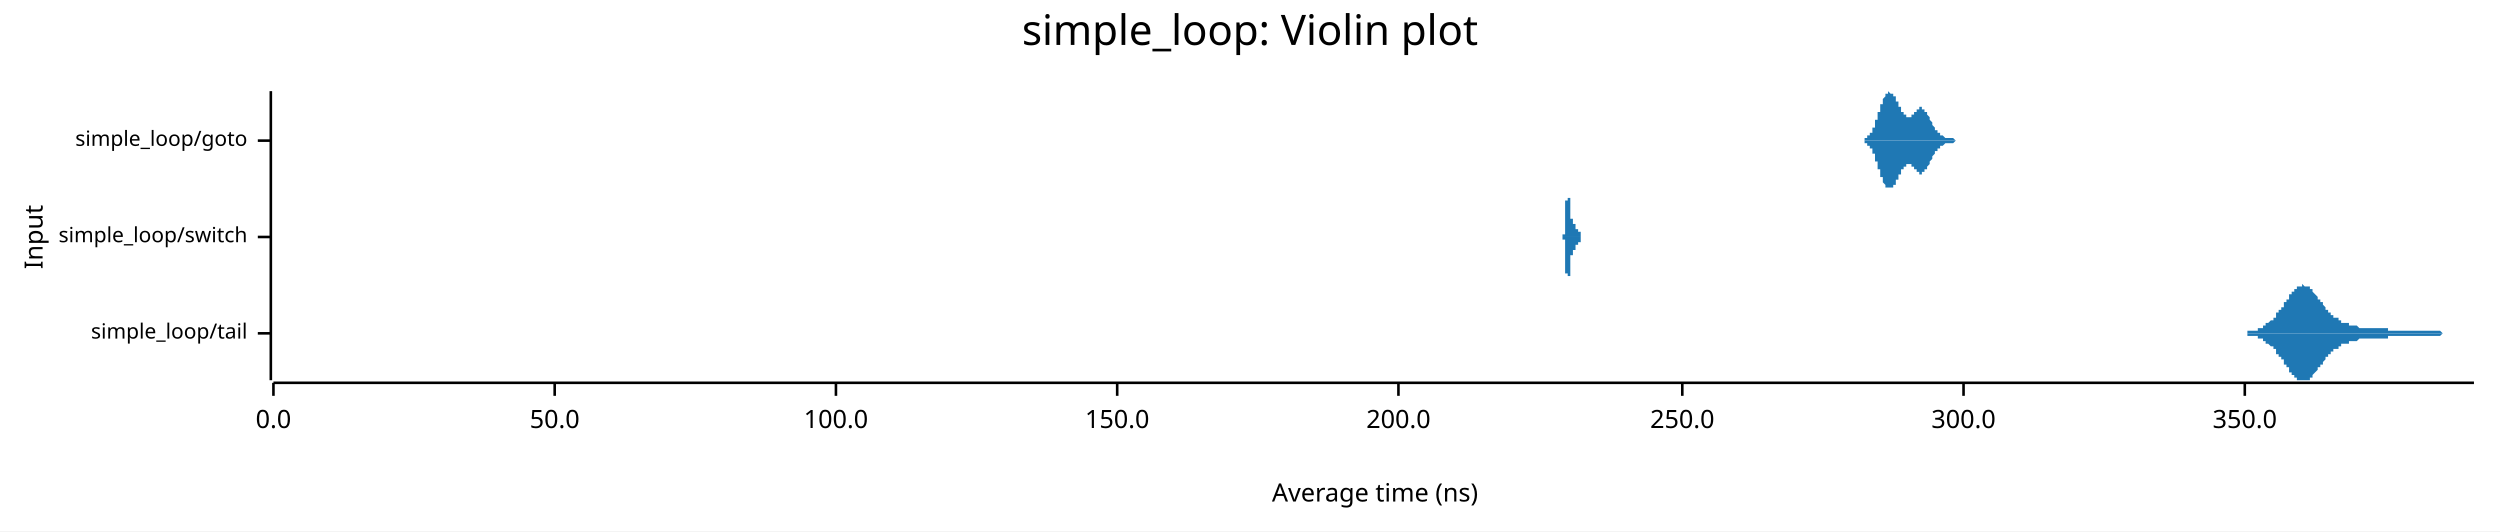
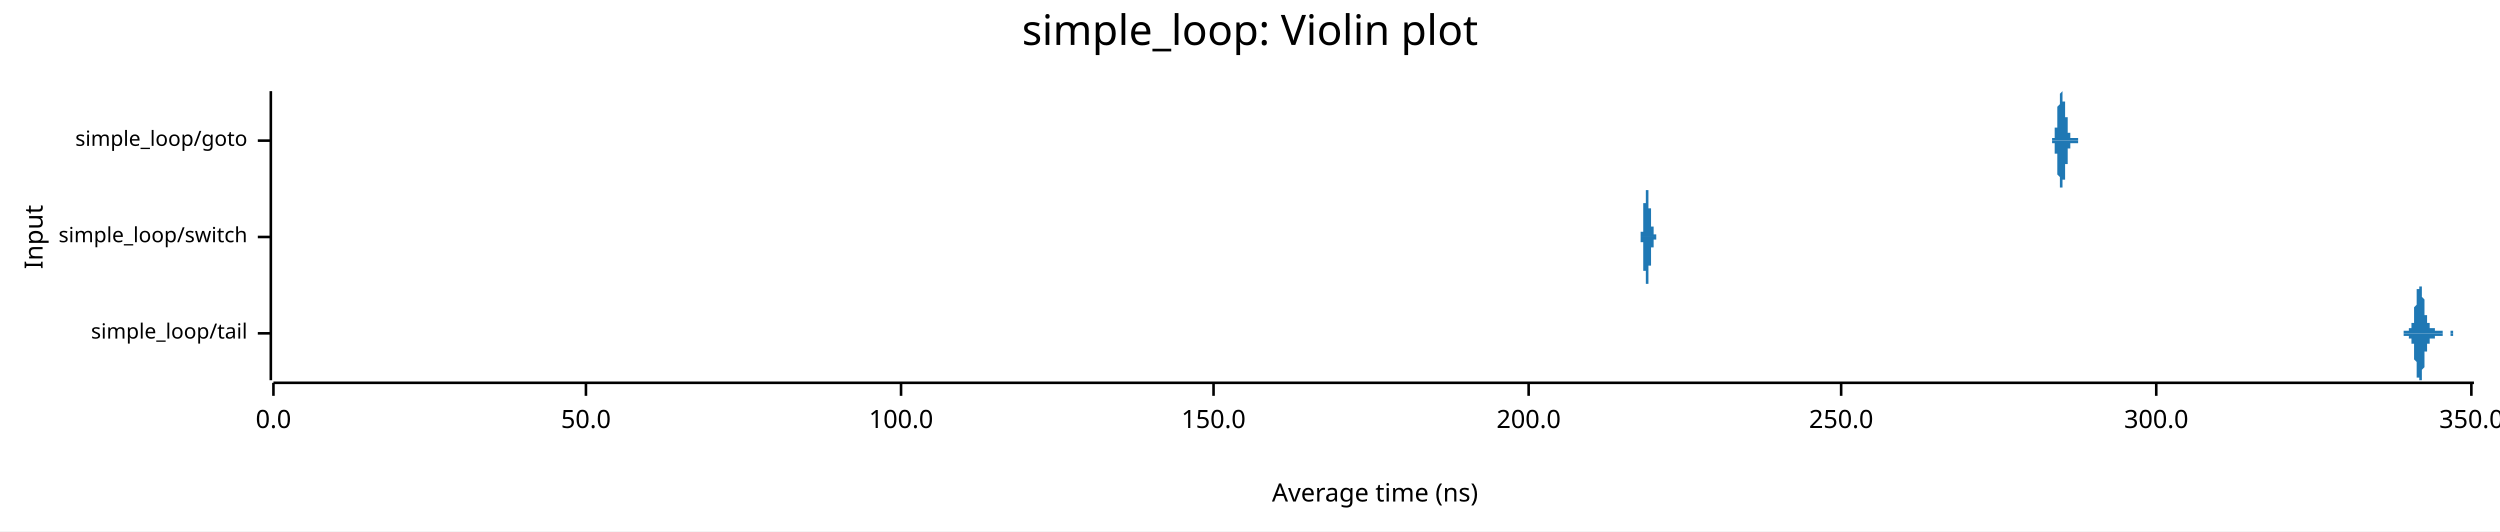
<svg xmlns="http://www.w3.org/2000/svg" width="960" height="204" viewBox="0 0 960 204">
  <rect x="0" y="0" width="960" height="204" fill="white" />
  <text x="480" y="5" dy="0.76em" text-anchor="middle" font-family="sans-serif" font-size="16.129" opacity="1" fill="#000000">
simple_loop: Violin plot
</text>
  <text x="9" y="91" dy="0.76em" text-anchor="middle" font-family="sans-serif" font-size="9.677" opacity="1" fill="#000000" transform="rotate(270, 9, 91)">
Input
</text>
  <text x="528" y="195" dy="-0.5ex" text-anchor="middle" font-family="sans-serif" font-size="9.677" opacity="1" fill="#000000">
Average time (ns)
</text>
  <polyline fill="none" opacity="1" stroke="#000000" stroke-width="1" points="104,35 104,146 " />
  <text x="95" y="128" dy="0.5ex" text-anchor="end" font-family="sans-serif" font-size="8.065" opacity="1" fill="#000000">
simple_loop/tail
</text>
  <polyline fill="none" opacity="1" stroke="#000000" stroke-width="1" points="99,128 104,128 " />
  <text x="95" y="91" dy="0.5ex" text-anchor="end" font-family="sans-serif" font-size="8.065" opacity="1" fill="#000000">
simple_loop/switch
</text>
  <polyline fill="none" opacity="1" stroke="#000000" stroke-width="1" points="99,91 104,91 " />
  <text x="95" y="54" dy="0.5ex" text-anchor="end" font-family="sans-serif" font-size="8.065" opacity="1" fill="#000000">
simple_loop/goto
</text>
  <polyline fill="none" opacity="1" stroke="#000000" stroke-width="1" points="99,54 104,54 " />
  <polyline fill="none" opacity="1" stroke="#000000" stroke-width="1" points="105,147 950,147 " />
  <text x="105" y="157" dy="0.76em" text-anchor="middle" font-family="sans-serif" font-size="9.677" opacity="1" fill="#000000">
0.0
</text>
  <polyline fill="none" opacity="1" stroke="#000000" stroke-width="1" points="105,147 105,152 " />
-   <text x="213" y="157" dy="0.76em" text-anchor="middle" font-family="sans-serif" font-size="9.677" opacity="1" fill="#000000">
+   <text x="225" y="157" dy="0.76em" text-anchor="middle" font-family="sans-serif" font-size="9.677" opacity="1" fill="#000000">
50.0
</text>
-   <polyline fill="none" opacity="1" stroke="#000000" stroke-width="1" points="213,147 213,152 " />
-   <text x="321" y="157" dy="0.76em" text-anchor="middle" font-family="sans-serif" font-size="9.677" opacity="1" fill="#000000">
+   <polyline fill="none" opacity="1" stroke="#000000" stroke-width="1" points="225,147 225,152 " />
+   <text x="346" y="157" dy="0.76em" text-anchor="middle" font-family="sans-serif" font-size="9.677" opacity="1" fill="#000000">
100.0
</text>
-   <polyline fill="none" opacity="1" stroke="#000000" stroke-width="1" points="321,147 321,152 " />
-   <text x="429" y="157" dy="0.76em" text-anchor="middle" font-family="sans-serif" font-size="9.677" opacity="1" fill="#000000">
+   <polyline fill="none" opacity="1" stroke="#000000" stroke-width="1" points="346,147 346,152 " />
+   <text x="466" y="157" dy="0.76em" text-anchor="middle" font-family="sans-serif" font-size="9.677" opacity="1" fill="#000000">
150.0
</text>
-   <polyline fill="none" opacity="1" stroke="#000000" stroke-width="1" points="429,147 429,152 " />
-   <text x="537" y="157" dy="0.76em" text-anchor="middle" font-family="sans-serif" font-size="9.677" opacity="1" fill="#000000">
+   <polyline fill="none" opacity="1" stroke="#000000" stroke-width="1" points="466,147 466,152 " />
+   <text x="587" y="157" dy="0.76em" text-anchor="middle" font-family="sans-serif" font-size="9.677" opacity="1" fill="#000000">
200.0
</text>
-   <polyline fill="none" opacity="1" stroke="#000000" stroke-width="1" points="537,147 537,152 " />
-   <text x="646" y="157" dy="0.76em" text-anchor="middle" font-family="sans-serif" font-size="9.677" opacity="1" fill="#000000">
+   <polyline fill="none" opacity="1" stroke="#000000" stroke-width="1" points="587,147 587,152 " />
+   <text x="707" y="157" dy="0.76em" text-anchor="middle" font-family="sans-serif" font-size="9.677" opacity="1" fill="#000000">
250.0
</text>
-   <polyline fill="none" opacity="1" stroke="#000000" stroke-width="1" points="646,147 646,152 " />
-   <text x="754" y="157" dy="0.76em" text-anchor="middle" font-family="sans-serif" font-size="9.677" opacity="1" fill="#000000">
+   <polyline fill="none" opacity="1" stroke="#000000" stroke-width="1" points="707,147 707,152 " />
+   <text x="828" y="157" dy="0.76em" text-anchor="middle" font-family="sans-serif" font-size="9.677" opacity="1" fill="#000000">
300.0
</text>
-   <polyline fill="none" opacity="1" stroke="#000000" stroke-width="1" points="754,147 754,152 " />
-   <text x="862" y="157" dy="0.76em" text-anchor="middle" font-family="sans-serif" font-size="9.677" opacity="1" fill="#000000">
+   <polyline fill="none" opacity="1" stroke="#000000" stroke-width="1" points="828,147 828,152 " />
+   <text x="949" y="157" dy="0.76em" text-anchor="middle" font-family="sans-serif" font-size="9.677" opacity="1" fill="#000000">
350.0
</text>
-   <polyline fill="none" opacity="1" stroke="#000000" stroke-width="1" points="862,147 862,152 " />
-   <polygon opacity="1" fill="#1F78B4" points="855,128 855,128 855,128 856,128 856,128 856,128 856,128 856,128 856,128 857,128 857,128 857,128 857,128 857,128 858,128 858,128 858,128 858,128 858,128 859,128 859,128 859,128 859,128 859,128 860,128 860,128 860,128 860,128 860,128 860,128 861,128 861,128 861,128 861,128 861,128 862,128 862,128 862,128 862,128 862,128 863,128 863,128 863,128 863,128 863,128 863,127 864,127 864,127 864,127 864,127 864,127 865,127 865,127 865,127 865,127 865,127 866,127 866,127 866,127 866,127 866,127 867,127 867,127 867,126 867,126 867,126 867,126 868,126 868,126 868,126 868,126 868,126 869,126 869,126 869,125 869,125 869,125 870,125 870,125 870,125 870,125 870,125 870,124 871,124 871,124 871,124 871,124 871,124 872,123 872,123 872,123 872,123 872,123 873,123 873,122 873,122 873,122 873,122 874,122 874,121 874,121 874,121 874,121 874,120 875,120 875,120 875,120 875,119 875,119 876,119 876,119 876,118 876,118 876,118 877,118 877,117 877,117 877,117 877,116 878,116 878,116 878,116 878,115 878,115 878,115 879,115 879,114 879,114 879,114 879,113 880,113 880,113 880,113 880,112 880,112 881,112 881,112 881,112 881,111 881,111 881,111 882,111 882,111 882,110 882,110 882,110 883,110 883,110 883,110 883,110 883,110 884,110 884,110 884,110 884,110 884,109 885,110 885,110 885,110 885,110 885,110 885,110 886,110 886,110 886,110 886,110 886,110 887,110 887,111 887,111 887,111 887,111 888,111 888,111 888,112 888,112 888,112 888,112 889,113 889,113 889,113 889,113 889,113 890,114 890,114 890,114 890,114 890,115 891,115 891,115 891,115 891,116 891,116 892,116 892,117 892,117 892,117 892,117 892,117 893,118 893,118 893,118 893,118 893,119 894,119 894,119 894,119 894,119 894,120 895,120 895,120 895,120 895,120 895,121 896,121 896,121 896,121 896,121 896,121 896,122 897,122 897,122 897,122 897,122 897,122 898,122 898,123 898,123 898,123 898,123 899,123 899,123 899,123 899,123 899,123 899,124 900,124 900,124 900,124 900,124 900,124 901,124 901,124 901,124 901,124 901,124 902,124 902,125 902,125 902,125 902,125 903,125 903,125 903,125 903,125 903,125 903,125 904,125 904,125 904,125 904,125 904,125 905,125 905,125 905,125 905,125 905,125 906,126 906,126 906,126 906,126 906,126 906,126 907,126 907,126 907,126 907,126 907,126 908,126 908,126 908,126 908,126 908,126 909,126 909,126 909,126 909,126 909,126 910,126 910,126 910,126 910,126 910,126 910,126 911,126 911,126 911,126 911,126 911,126 912,126 912,126 912,126 912,126 912,126 913,126 913,126 913,126 913,126 913,126 914,126 914,126 914,126 914,126 914,126 914,126 915,126 915,126 915,126 915,126 915,126 916,126 916,126 916,126 916,126 916,126 917,126 917,126 917,126 917,126 917,127 917,127 918,127 918,127 918,127 918,127 918,127 919,127 919,127 919,127 919,127 919,127 920,127 920,127 920,127 920,127 920,127 921,127 921,127 921,127 921,127 921,127 921,127 922,127 922,127 922,127 922,127 922,127 923,127 923,127 923,127 923,127 923,127 924,127 924,127 924,127 924,127 924,127 924,127 925,127 925,127 925,127 925,127 925,127 926,127 926,127 926,127 926,127 926,127 927,127 927,127 927,127 927,127 927,127 928,127 928,127 928,127 928,127 928,127 928,127 929,127 929,127 929,127 929,127 929,127 930,127 930,127 930,127 930,127 930,127 931,127 931,127 931,127 931,127 931,127 932,127 932,127 932,127 932,127 932,127 932,127 933,127 933,127 933,127 933,127 933,127 934,127 934,127 934,127 934,127 934,127 935,127 935,127 935,127 935,127 935,127 935,127 936,127 936,127 936,127 936,127 936,127 937,127 937,127 937,127 937,127 937,127 938,128 938,128 938,128 938,128 938,128 939,128 939,128 939,128 939,128 939,128 939,128 940,128 940,128 940,128 940,128 940,128 941,128 941,128 941,128 941,128 941,128 942,128 942,128 942,128 942,128 942,128 942,128 943,128 943,128 943,128 943,128 943,128 944,128 944,128 944,128 944,128 944,128 945,128 945,128 945,128 945,128 945,128 946,128 946,128 946,128 946,128 946,128 946,128 947,128 947,128 947,128 947,128 947,128 948,128 948,128 948,128 948,128 948,128 949,128 949,128 949,128 949,128 949,128 950,128 950,128 855,128 " />
-   <polygon opacity="1" fill="#1F78B4" points="855,128 855,128 855,128 856,128 856,128 856,128 856,128 856,128 856,128 857,128 857,128 857,128 857,128 857,128 858,128 858,128 858,128 858,128 858,128 859,128 859,128 859,128 859,128 859,128 860,128 860,128 860,128 860,128 860,128 860,128 861,128 861,128 861,128 861,128 861,128 862,128 862,128 862,128 862,128 862,128 863,128 863,128 863,128 863,128 863,128 863,129 864,129 864,129 864,129 864,129 864,129 865,129 865,129 865,129 865,129 865,129 866,129 866,129 866,129 866,129 866,129 867,129 867,129 867,130 867,130 867,130 867,130 868,130 868,130 868,130 868,130 868,130 869,130 869,130 869,131 869,131 869,131 870,131 870,131 870,131 870,131 870,131 870,132 871,132 871,132 871,132 871,132 871,132 872,133 872,133 872,133 872,133 872,133 873,133 873,134 873,134 873,134 873,134 874,134 874,135 874,135 874,135 874,135 874,136 875,136 875,136 875,136 875,137 875,137 876,137 876,137 876,138 876,138 876,138 877,138 877,139 877,139 877,139 877,140 878,140 878,140 878,140 878,141 878,141 878,141 879,141 879,142 879,142 879,142 879,143 880,143 880,143 880,143 880,144 880,144 881,144 881,144 881,144 881,145 881,145 881,145 882,145 882,145 882,146 882,146 882,146 883,146 883,146 883,146 883,146 883,146 884,146 884,146 884,146 884,146 884,146 885,146 885,146 885,146 885,146 885,146 885,146 886,146 886,146 886,146 886,146 886,146 887,146 887,145 887,145 887,145 887,145 888,145 888,145 888,144 888,144 888,144 888,144 889,143 889,143 889,143 889,143 889,143 890,142 890,142 890,142 890,142 890,141 891,141 891,141 891,141 891,140 891,140 892,140 892,139 892,139 892,139 892,139 892,139 893,138 893,138 893,138 893,138 893,137 894,137 894,137 894,137 894,137 894,136 895,136 895,136 895,136 895,136 895,135 896,135 896,135 896,135 896,135 896,135 896,134 897,134 897,134 897,134 897,134 897,134 898,134 898,133 898,133 898,133 898,133 899,133 899,133 899,133 899,133 899,133 899,132 900,132 900,132 900,132 900,132 900,132 901,132 901,132 901,132 901,132 901,132 902,132 902,131 902,131 902,131 902,131 903,131 903,131 903,131 903,131 903,131 903,131 904,131 904,131 904,131 904,131 904,131 905,131 905,131 905,131 905,131 905,131 906,130 906,130 906,130 906,130 906,130 906,130 907,130 907,130 907,130 907,130 907,130 908,130 908,130 908,130 908,130 908,130 909,130 909,130 909,130 909,130 909,130 910,130 910,130 910,130 910,130 910,130 910,130 911,130 911,130 911,130 911,130 911,130 912,130 912,130 912,130 912,130 912,130 913,130 913,130 913,130 913,130 913,130 914,130 914,130 914,130 914,130 914,130 914,130 915,130 915,130 915,130 915,130 915,130 916,130 916,130 916,130 916,130 916,130 917,130 917,130 917,130 917,130 917,129 917,129 918,129 918,129 918,129 918,129 918,129 919,129 919,129 919,129 919,129 919,129 920,129 920,129 920,129 920,129 920,129 921,129 921,129 921,129 921,129 921,129 921,129 922,129 922,129 922,129 922,129 922,129 923,129 923,129 923,129 923,129 923,129 924,129 924,129 924,129 924,129 924,129 924,129 925,129 925,129 925,129 925,129 925,129 926,129 926,129 926,129 926,129 926,129 927,129 927,129 927,129 927,129 927,129 928,129 928,129 928,129 928,129 928,129 928,129 929,129 929,129 929,129 929,129 929,129 930,129 930,129 930,129 930,129 930,129 931,129 931,129 931,129 931,129 931,129 932,129 932,129 932,129 932,129 932,129 932,129 933,129 933,129 933,129 933,129 933,129 934,129 934,129 934,129 934,129 934,129 935,129 935,129 935,129 935,129 935,129 935,129 936,129 936,129 936,129 936,129 936,129 937,129 937,129 937,129 937,129 937,129 938,128 938,128 938,128 938,128 938,128 939,128 939,128 939,128 939,128 939,128 939,128 940,128 940,128 940,128 940,128 940,128 941,128 941,128 941,128 941,128 941,128 942,128 942,128 942,128 942,128 942,128 942,128 943,128 943,128 943,128 943,128 943,128 944,128 944,128 944,128 944,128 944,128 945,128 945,128 945,128 945,128 945,128 946,128 946,128 946,128 946,128 946,128 946,128 947,128 947,128 947,128 947,128 947,128 948,128 948,128 948,128 948,128 948,128 949,128 949,128 949,128 949,128 949,128 950,128 950,128 855,128 " />
-   <polygon opacity="1" fill="#1F78B4" points="600,91 600,91 600,91 600,91 600,91 600,91 600,91 600,91 600,91 600,91 600,91 600,91 600,91 600,91 600,91 600,91 600,91 600,91 600,91 600,91 600,91 600,91 600,91 600,91 600,91 600,91 600,91 600,91 600,91 600,91 600,91 600,90 600,90 600,90 600,90 600,90 600,90 600,90 600,90 600,90 600,90 600,90 600,90 600,90 600,90 600,90 601,90 601,90 601,89 601,89 601,89 601,89 601,89 601,89 601,89 601,89 601,88 601,88 601,88 601,88 601,88 601,88 601,88 601,87 601,87 601,87 601,87 601,87 601,86 601,86 601,86 601,86 601,86 601,85 601,85 601,85 601,85 601,84 601,84 601,84 601,83 601,83 601,83 601,83 601,82 601,82 601,82 601,82 601,81 601,81 601,81 601,80 601,80 601,80 601,79 601,79 601,79 601,79 601,78 601,78 601,78 601,77 601,77 602,77 602,77 602,76 602,76 602,76 602,76 602,75 602,75 602,75 602,75 602,74 602,74 602,74 602,74 602,74 602,74 602,73 602,73 602,73 602,73 602,73 602,73 602,73 602,73 602,73 602,73 602,73 602,73 602,73 602,72 602,73 602,73 602,73 602,73 602,73 602,73 602,73 602,73 602,73 602,73 602,73 602,73 602,73 602,74 602,74 602,74 602,74 602,74 602,74 602,74 602,75 602,75 602,75 602,75 602,75 602,76 602,76 602,76 603,76 603,76 603,77 603,77 603,77 603,77 603,78 603,78 603,78 603,78 603,78 603,79 603,79 603,79 603,79 603,79 603,80 603,80 603,80 603,80 603,80 603,81 603,81 603,81 603,81 603,81 603,81 603,82 603,82 603,82 603,82 603,82 603,82 603,82 603,83 603,83 603,83 603,83 603,83 603,83 603,83 603,83 603,83 603,83 603,84 603,84 603,84 603,84 603,84 603,84 603,84 603,84 603,84 603,84 603,84 603,84 603,84 603,84 604,84 604,84 604,85 604,85 604,85 604,85 604,85 604,85 604,85 604,85 604,85 604,85 604,85 604,85 604,85 604,85 604,85 604,85 604,85 604,85 604,85 604,85 604,85 604,85 604,85 604,85 604,85 604,85 604,85 604,85 604,85 604,85 604,85 604,85 604,85 604,85 604,85 604,85 604,85 604,85 604,85 604,85 604,85 604,85 604,85 604,85 604,85 604,86 604,86 604,86 604,86 604,86 604,86 604,86 604,86 604,86 604,86 605,86 605,86 605,86 605,86 605,86 605,86 605,86 605,86 605,86 605,86 605,87 605,87 605,87 605,87 605,87 605,87 605,87 605,87 605,87 605,87 605,87 605,87 605,87 605,87 605,87 605,87 605,87 605,88 605,88 605,88 605,88 605,88 605,88 605,88 605,88 605,88 605,88 605,88 605,88 605,88 605,88 605,88 605,88 605,88 605,88 605,88 605,88 605,88 605,88 605,88 605,88 605,88 605,88 605,88 605,88 605,88 605,88 605,88 606,88 606,88 606,88 606,88 606,88 606,88 606,88 606,88 606,88 606,88 606,88 606,88 606,88 606,88 606,88 606,88 606,88 606,88 606,88 606,88 606,88 606,88 606,88 606,88 606,88 606,88 606,88 606,88 606,88 606,88 606,88 606,88 606,88 606,88 606,88 606,88 606,88 606,88 606,88 606,88 606,88 606,88 606,88 606,88 606,89 606,89 606,89 606,89 606,89 606,89 606,89 606,89 606,89 606,89 606,89 606,89 606,89 606,89 607,89 607,89 607,89 607,89 607,89 607,89 607,89 607,89 607,89 607,89 607,89 607,89 607,89 607,89 607,90 607,90 607,90 607,90 607,90 607,90 607,90 607,90 607,90 607,90 607,90 607,90 607,90 607,90 607,90 607,90 607,90 607,90 607,90 607,90 607,90 607,90 607,90 607,90 607,90 607,90 607,90 607,90 607,90 607,91 607,91 607,91 607,91 607,91 607,91 607,91 607,91 607,91 607,91 607,91 607,91 607,91 607,91 608,91 608,91 608,91 608,91 608,91 608,91 608,91 608,91 608,91 608,91 608,91 608,91 608,91 608,91 608,91 608,91 608,91 608,91 608,91 608,91 608,91 608,91 608,91 608,91 608,91 608,91 608,91 608,91 608,91 608,91 608,91 608,91 608,91 608,91 608,91 608,91 608,91 608,91 608,91 608,91 608,91 608,91 608,91 608,91 608,91 608,91 608,91 608,91 608,91 608,91 608,91 608,91 600,91 " />
-   <polygon opacity="1" fill="#1F78B4" points="600,91 600,91 600,91 600,91 600,91 600,91 600,91 600,91 600,91 600,91 600,91 600,91 600,91 600,91 600,91 600,91 600,91 600,91 600,91 600,91 600,91 600,91 600,91 600,91 600,91 600,91 600,91 600,91 600,91 600,91 600,91 600,92 600,92 600,92 600,92 600,92 600,92 600,92 600,92 600,92 600,92 600,92 600,92 600,92 600,92 600,92 601,92 601,92 601,93 601,93 601,93 601,93 601,93 601,93 601,93 601,93 601,94 601,94 601,94 601,94 601,94 601,94 601,94 601,95 601,95 601,95 601,95 601,95 601,96 601,96 601,96 601,96 601,96 601,97 601,97 601,97 601,97 601,98 601,98 601,98 601,99 601,99 601,99 601,99 601,100 601,100 601,100 601,100 601,101 601,101 601,101 601,102 601,102 601,102 601,103 601,103 601,103 601,103 601,104 601,104 601,104 601,105 601,105 602,105 602,105 602,106 602,106 602,106 602,106 602,107 602,107 602,107 602,107 602,108 602,108 602,108 602,108 602,108 602,108 602,109 602,109 602,109 602,109 602,109 602,109 602,109 602,109 602,109 602,109 602,109 602,109 602,109 602,109 602,109 602,109 602,109 602,109 602,109 602,109 602,109 602,109 602,109 602,109 602,109 602,109 602,109 602,108 602,108 602,108 602,108 602,108 602,108 602,107 602,107 602,107 602,107 602,107 602,107 602,106 602,106 602,106 603,106 603,106 603,105 603,105 603,105 603,105 603,104 603,104 603,104 603,104 603,104 603,103 603,103 603,103 603,103 603,103 603,102 603,102 603,102 603,102 603,102 603,101 603,101 603,101 603,101 603,101 603,101 603,100 603,100 603,100 603,100 603,100 603,100 603,100 603,99 603,99 603,99 603,99 603,99 603,99 603,99 603,99 603,99 603,99 603,98 603,98 603,98 603,98 603,98 603,98 603,98 603,98 603,98 603,98 603,98 603,98 603,98 603,98 604,98 604,98 604,97 604,97 604,97 604,97 604,97 604,97 604,97 604,97 604,97 604,97 604,97 604,97 604,97 604,97 604,97 604,97 604,97 604,97 604,97 604,97 604,97 604,97 604,97 604,97 604,97 604,97 604,97 604,97 604,97 604,97 604,97 604,97 604,97 604,97 604,97 604,97 604,97 604,97 604,97 604,97 604,97 604,97 604,97 604,97 604,97 604,96 604,96 604,96 604,96 604,96 604,96 604,96 604,96 604,96 604,96 605,96 605,96 605,96 605,96 605,96 605,96 605,96 605,96 605,96 605,96 605,95 605,95 605,95 605,95 605,95 605,95 605,95 605,95 605,95 605,95 605,95 605,95 605,95 605,95 605,95 605,95 605,95 605,94 605,94 605,94 605,94 605,94 605,94 605,94 605,94 605,94 605,94 605,94 605,94 605,94 605,94 605,94 605,94 605,94 605,94 605,94 605,94 605,94 605,94 605,94 605,94 605,94 605,94 605,94 605,94 605,94 605,94 605,94 606,94 606,94 606,94 606,94 606,94 606,94 606,94 606,94 606,94 606,94 606,94 606,94 606,94 606,94 606,94 606,94 606,94 606,94 606,94 606,94 606,94 606,94 606,94 606,94 606,94 606,94 606,94 606,94 606,94 606,94 606,94 606,94 606,94 606,94 606,94 606,94 606,94 606,94 606,94 606,94 606,94 606,94 606,94 606,94 606,93 606,93 606,93 606,93 606,93 606,93 606,93 606,93 606,93 606,93 606,93 606,93 606,93 606,93 607,93 607,93 607,93 607,93 607,93 607,93 607,93 607,93 607,93 607,93 607,93 607,93 607,93 607,93 607,92 607,92 607,92 607,92 607,92 607,92 607,92 607,92 607,92 607,92 607,92 607,92 607,92 607,92 607,92 607,92 607,92 607,92 607,92 607,92 607,92 607,92 607,92 607,92 607,92 607,92 607,92 607,92 607,92 607,91 607,91 607,91 607,91 607,91 607,91 607,91 607,91 607,91 607,91 607,91 607,91 607,91 607,91 608,91 608,91 608,91 608,91 608,91 608,91 608,91 608,91 608,91 608,91 608,91 608,91 608,91 608,91 608,91 608,91 608,91 608,91 608,91 608,91 608,91 608,91 608,91 608,91 608,91 608,91 608,91 608,91 608,91 608,91 608,91 608,91 608,91 608,91 608,91 608,91 608,91 608,91 608,91 608,91 608,91 608,91 608,91 608,91 608,91 608,91 608,91 608,91 608,91 608,91 608,91 608,91 600,91 " />
-   <polygon opacity="1" fill="#1F78B4" points="712,54 712,54 712,54 712,54 712,54 712,54 713,54 713,54 713,54 713,54 713,54 713,54 713,54 713,54 713,54 713,54 713,54 714,54 714,54 714,54 714,54 714,54 714,54 714,54 714,54 714,54 714,54 715,54 715,54 715,54 715,54 715,54 715,54 715,54 715,54 715,54 715,54 715,54 716,54 716,54 716,54 716,54 716,53 716,53 716,53 716,53 716,53 716,53 716,53 717,53 717,53 717,53 717,53 717,53 717,53 717,53 717,53 717,53 717,52 717,52 718,52 718,52 718,52 718,52 718,52 718,52 718,52 718,51 718,51 718,51 718,51 719,51 719,51 719,50 719,50 719,50 719,50 719,50 719,50 719,49 719,49 719,49 720,49 720,49 720,48 720,48 720,48 720,48 720,47 720,47 720,47 720,47 720,46 721,46 721,46 721,46 721,45 721,45 721,45 721,44 721,44 721,44 721,44 721,43 722,43 722,43 722,42 722,42 722,42 722,42 722,41 722,41 722,41 722,41 722,40 723,40 723,40 723,39 723,39 723,39 723,39 723,39 723,38 723,38 723,38 723,38 724,37 724,37 724,37 724,37 724,37 724,37 724,37 724,36 724,36 724,36 724,36 725,36 725,36 725,36 725,36 725,36 725,36 725,36 725,36 725,36 725,35 725,35 726,36 726,36 726,36 726,36 726,36 726,36 726,36 726,36 726,36 726,36 726,36 727,36 727,36 727,36 727,37 727,37 727,37 727,37 727,37 727,37 727,37 728,37 728,38 728,38 728,38 728,38 728,38 728,38 728,39 728,39 728,39 728,39 729,39 729,40 729,40 729,40 729,40 729,40 729,40 729,41 729,41 729,41 729,41 730,41 730,41 730,42 730,42 730,42 730,42 730,42 730,42 730,43 730,43 730,43 731,43 731,43 731,43 731,43 731,44 731,44 731,44 731,44 731,44 731,44 731,44 732,44 732,44 732,44 732,45 732,45 732,45 732,45 732,45 732,45 732,45 732,45 733,45 733,45 733,45 733,45 733,45 733,45 733,45 733,45 733,45 733,45 733,45 734,45 734,45 734,45 734,45 734,45 734,45 734,45 734,45 734,45 734,45 734,44 735,44 735,44 735,44 735,44 735,44 735,44 735,44 735,44 735,44 735,43 735,43 736,43 736,43 736,43 736,43 736,43 736,43 736,43 736,42 736,42 736,42 736,42 737,42 737,42 737,42 737,42 737,42 737,42 737,42 737,42 737,42 737,42 737,41 738,41 738,41 738,41 738,41 738,41 738,41 738,41 738,41 738,42 738,42 738,42 739,42 739,42 739,42 739,42 739,42 739,42 739,42 739,42 739,42 739,43 739,43 740,43 740,43 740,43 740,43 740,43 740,44 740,44 740,44 740,44 740,44 741,45 741,45 741,45 741,45 741,45 741,45 741,46 741,46 741,46 741,46 741,46 742,47 742,47 742,47 742,47 742,47 742,47 742,48 742,48 742,48 742,48 742,48 743,49 743,49 743,49 743,49 743,49 743,49 743,49 743,50 743,50 743,50 743,50 744,50 744,50 744,50 744,50 744,51 744,51 744,51 744,51 744,51 744,51 744,51 745,51 745,51 745,51 745,51 745,52 745,52 745,52 745,52 745,52 745,52 745,52 746,52 746,52 746,52 746,52 746,52 746,52 746,52 746,52 746,52 746,52 746,52 747,53 747,53 747,53 747,53 747,53 747,53 747,53 747,53 747,53 747,53 747,53 748,53 748,53 748,53 748,53 748,53 748,53 748,53 748,53 748,53 748,53 748,53 749,53 749,53 749,53 749,53 749,53 749,53 749,53 749,53 749,53 749,53 749,53 750,53 750,53 750,53 750,53 750,53 750,53 750,53 750,53 750,53 750,53 750,53 751,54 751,54 751,54 751,54 751,54 751,54 751,54 751,54 751,54 751,54 751,54 752,54 752,54 752,54 752,54 752,54 752,54 752,54 752,54 752,54 752,54 752,54 753,54 753,54 753,54 753,54 753,54 753,54 753,54 753,54 753,54 753,54 754,54 754,54 754,54 754,54 754,54 754,54 754,54 754,54 754,54 754,54 754,54 755,54 755,54 755,54 755,54 755,54 755,54 755,54 755,54 755,54 755,54 755,54 756,54 756,54 756,54 756,54 756,54 756,54 756,54 756,54 756,54 756,54 756,54 757,54 757,54 757,54 757,54 757,54 757,54 757,54 757,54 757,54 757,54 757,54 758,54 758,54 758,54 758,54 712,54 " />
-   <polygon opacity="1" fill="#1F78B4" points="712,54 712,54 712,54 712,54 712,54 712,54 713,54 713,54 713,54 713,54 713,54 713,54 713,54 713,54 713,54 713,54 713,54 714,54 714,54 714,54 714,54 714,54 714,54 714,54 714,54 714,54 714,54 715,54 715,54 715,54 715,54 715,54 715,54 715,54 715,54 715,54 715,54 715,54 716,54 716,54 716,54 716,54 716,55 716,55 716,55 716,55 716,55 716,55 716,55 717,55 717,55 717,55 717,55 717,55 717,55 717,55 717,55 717,55 717,56 717,56 718,56 718,56 718,56 718,56 718,56 718,56 718,56 718,57 718,57 718,57 718,57 719,57 719,57 719,58 719,58 719,58 719,58 719,58 719,58 719,59 719,59 719,59 720,59 720,59 720,60 720,60 720,60 720,60 720,61 720,61 720,61 720,61 720,62 721,62 721,62 721,62 721,63 721,63 721,63 721,64 721,64 721,64 721,64 721,65 722,65 722,65 722,66 722,66 722,66 722,66 722,67 722,67 722,67 722,67 722,68 723,68 723,68 723,69 723,69 723,69 723,69 723,69 723,70 723,70 723,70 723,70 724,71 724,71 724,71 724,71 724,71 724,71 724,71 724,72 724,72 724,72 724,72 725,72 725,72 725,72 725,72 725,72 725,72 725,72 725,72 725,72 725,72 725,72 726,72 726,72 726,72 726,72 726,72 726,72 726,72 726,72 726,72 726,72 726,72 727,72 727,72 727,72 727,71 727,71 727,71 727,71 727,71 727,71 727,71 728,71 728,70 728,70 728,70 728,70 728,70 728,70 728,69 728,69 728,69 728,69 729,69 729,68 729,68 729,68 729,68 729,68 729,68 729,67 729,67 729,67 729,67 730,67 730,67 730,66 730,66 730,66 730,66 730,66 730,66 730,65 730,65 730,65 731,65 731,65 731,65 731,65 731,64 731,64 731,64 731,64 731,64 731,64 731,64 732,64 732,64 732,64 732,63 732,63 732,63 732,63 732,63 732,63 732,63 732,63 733,63 733,63 733,63 733,63 733,63 733,63 733,63 733,63 733,63 733,63 733,63 734,63 734,63 734,63 734,63 734,63 734,63 734,63 734,63 734,63 734,63 734,64 735,64 735,64 735,64 735,64 735,64 735,64 735,64 735,64 735,64 735,65 735,65 736,65 736,65 736,65 736,65 736,65 736,65 736,65 736,66 736,66 736,66 736,66 737,66 737,66 737,66 737,66 737,66 737,66 737,66 737,66 737,66 737,66 737,67 738,67 738,67 738,67 738,67 738,67 738,67 738,67 738,67 738,66 738,66 738,66 739,66 739,66 739,66 739,66 739,66 739,66 739,66 739,66 739,66 739,65 739,65 740,65 740,65 740,65 740,65 740,65 740,64 740,64 740,64 740,64 740,64 741,63 741,63 741,63 741,63 741,63 741,63 741,62 741,62 741,62 741,62 741,62 742,61 742,61 742,61 742,61 742,61 742,61 742,60 742,60 742,60 742,60 742,60 743,59 743,59 743,59 743,59 743,59 743,59 743,59 743,58 743,58 743,58 743,58 744,58 744,58 744,58 744,58 744,57 744,57 744,57 744,57 744,57 744,57 744,57 745,57 745,57 745,57 745,57 745,56 745,56 745,56 745,56 745,56 745,56 745,56 746,56 746,56 746,56 746,56 746,56 746,56 746,56 746,56 746,56 746,56 746,56 747,55 747,55 747,55 747,55 747,55 747,55 747,55 747,55 747,55 747,55 747,55 748,55 748,55 748,55 748,55 748,55 748,55 748,55 748,55 748,55 748,55 748,55 749,55 749,55 749,55 749,55 749,55 749,55 749,55 749,55 749,55 749,55 749,55 750,55 750,55 750,55 750,55 750,55 750,55 750,55 750,55 750,55 750,55 750,55 751,54 751,54 751,54 751,54 751,54 751,54 751,54 751,54 751,54 751,54 751,54 752,54 752,54 752,54 752,54 752,54 752,54 752,54 752,54 752,54 752,54 752,54 753,54 753,54 753,54 753,54 753,54 753,54 753,54 753,54 753,54 753,54 754,54 754,54 754,54 754,54 754,54 754,54 754,54 754,54 754,54 754,54 754,54 755,54 755,54 755,54 755,54 755,54 755,54 755,54 755,54 755,54 755,54 755,54 756,54 756,54 756,54 756,54 756,54 756,54 756,54 756,54 756,54 756,54 756,54 757,54 757,54 757,54 757,54 757,54 757,54 757,54 757,54 757,54 757,54 757,54 758,54 758,54 758,54 758,54 712,54 " />
+   <polyline fill="none" opacity="1" stroke="#000000" stroke-width="1" points="949,147 949,152 " />
+   <polygon opacity="1" fill="#1F78B4" points="919,128 919,128 919,128 919,128 919,128 920,128 920,128 920,128 920,128 920,128 920,128 920,128 920,128 920,128 920,128 920,128 920,128 920,128 920,128 920,128 920,128 921,128 921,128 921,128 921,128 921,128 921,128 921,128 921,128 921,128 921,128 921,128 921,128 921,128 921,128 921,128 921,128 921,128 922,128 922,128 922,128 922,128 922,128 922,128 922,128 922,128 922,128 922,128 922,128 922,128 922,128 922,128 922,128 922,128 923,128 923,128 923,128 923,128 923,128 923,128 923,128 923,128 923,128 923,128 923,127 923,127 923,127 923,127 923,127 923,127 923,127 924,127 924,127 924,127 924,127 924,127 924,127 924,127 924,127 924,127 924,127 924,127 924,127 924,127 924,127 924,127 924,127 925,127 925,127 925,127 925,127 925,127 925,127 925,127 925,127 925,127 925,127 925,127 925,127 925,127 925,127 925,126 925,126 925,126 926,126 926,126 926,126 926,126 926,126 926,126 926,126 926,125 926,125 926,125 926,125 926,125 926,125 926,124 926,124 926,124 927,124 927,123 927,123 927,123 927,122 927,122 927,122 927,121 927,121 927,121 927,120 927,120 927,120 927,119 927,119 927,118 927,118 928,117 928,117 928,117 928,116 928,116 928,115 928,115 928,114 928,114 928,114 928,113 928,113 928,112 928,112 928,112 928,111 929,111 929,111 929,111 929,110 929,110 929,110 929,110 929,110 929,110 929,110 929,110 929,109 929,110 929,110 929,110 929,110 929,110 930,110 930,110 930,110 930,111 930,111 930,111 930,111 930,112 930,112 930,112 930,113 930,113 930,113 930,114 930,114 930,114 931,115 931,115 931,116 931,116 931,116 931,117 931,117 931,118 931,118 931,118 931,119 931,119 931,119 931,120 931,120 931,120 931,121 932,121 932,121 932,122 932,122 932,122 932,122 932,123 932,123 932,123 932,123 932,123 932,124 932,124 932,124 932,124 932,124 933,124 933,125 933,125 933,125 933,125 933,125 933,125 933,125 933,125 933,125 933,125 933,125 933,126 933,126 933,126 933,126 933,126 934,126 934,126 934,126 934,126 934,126 934,126 934,126 934,126 934,126 934,126 934,126 934,126 934,126 934,126 934,126 934,126 935,126 935,127 935,127 935,127 935,127 935,127 935,127 935,127 935,127 935,127 935,127 935,127 935,127 935,127 935,127 935,127 935,127 936,127 936,127 936,127 936,127 936,127 936,127 936,127 936,127 936,127 936,127 936,127 936,127 936,127 936,127 936,127 936,127 937,127 937,127 937,127 937,127 937,127 937,127 937,127 937,127 937,127 937,127 937,127 937,127 937,127 937,127 937,127 937,127 938,127 938,127 938,127 938,127 938,127 938,127 938,127 938,128 938,128 938,128 938,128 938,128 938,128 938,128 938,128 938,128 938,128 939,128 939,128 939,128 939,128 939,128 939,128 939,128 939,128 939,128 939,128 939,128 939,128 939,128 939,128 939,128 939,128 940,128 940,128 940,128 940,128 940,128 940,128 940,128 940,128 940,128 940,128 940,128 940,128 940,128 940,128 940,128 940,128 940,128 941,128 941,128 941,128 941,128 941,128 941,128 941,128 941,128 941,127 941,127 941,127 941,127 941,127 941,127 941,127 941,127 942,127 942,127 942,127 942,127 942,127 942,127 942,127 942,128 942,128 942,128 942,128 942,128 942,128 942,128 942,128 942,128 942,128 943,128 943,128 943,128 943,128 943,128 943,128 943,128 943,128 943,128 943,128 943,128 943,128 943,128 943,128 943,128 943,128 944,128 944,128 944,128 944,128 944,128 944,128 944,128 944,128 944,128 944,128 944,128 944,128 944,128 944,128 944,128 944,128 944,128 945,128 945,128 945,128 945,128 945,128 945,128 945,128 945,128 945,128 945,128 945,128 945,128 945,128 945,128 945,128 945,128 946,128 946,128 946,128 946,128 946,128 946,128 946,128 946,128 946,128 946,128 946,128 946,128 946,128 946,128 946,128 946,128 946,128 947,128 947,128 947,128 947,128 947,128 947,128 947,128 947,128 947,128 947,128 947,128 947,128 947,128 947,128 947,128 947,128 948,128 948,128 948,128 948,128 948,128 948,128 948,128 948,128 948,128 948,128 948,128 948,128 948,128 948,128 948,128 948,128 948,128 949,128 949,128 949,128 949,128 949,128 949,128 949,128 949,128 949,128 949,128 949,128 949,128 949,128 949,128 949,128 949,128 950,128 950,128 919,128 " />
+   <polygon opacity="1" fill="#1F78B4" points="919,128 919,128 919,128 919,128 919,128 920,128 920,128 920,128 920,128 920,128 920,128 920,128 920,128 920,128 920,128 920,128 920,128 920,128 920,128 920,128 920,128 921,128 921,128 921,128 921,128 921,128 921,128 921,128 921,128 921,128 921,128 921,128 921,128 921,128 921,128 921,128 921,128 921,128 922,128 922,128 922,128 922,128 922,128 922,128 922,128 922,128 922,128 922,128 922,128 922,128 922,128 922,128 922,128 922,128 923,128 923,128 923,128 923,128 923,128 923,128 923,128 923,128 923,128 923,128 923,129 923,129 923,129 923,129 923,129 923,129 923,129 924,129 924,129 924,129 924,129 924,129 924,129 924,129 924,129 924,129 924,129 924,129 924,129 924,129 924,129 924,129 924,129 925,129 925,129 925,129 925,129 925,129 925,129 925,129 925,129 925,129 925,129 925,129 925,129 925,129 925,129 925,130 925,130 925,130 926,130 926,130 926,130 926,130 926,130 926,130 926,130 926,131 926,131 926,131 926,131 926,131 926,131 926,132 926,132 926,132 927,132 927,133 927,133 927,133 927,134 927,134 927,134 927,135 927,135 927,135 927,136 927,136 927,136 927,137 927,137 927,138 927,138 928,139 928,139 928,139 928,140 928,140 928,141 928,141 928,142 928,142 928,142 928,143 928,143 928,144 928,144 928,144 928,145 929,145 929,145 929,145 929,146 929,146 929,146 929,146 929,146 929,146 929,146 929,146 929,146 929,146 929,146 929,146 929,146 929,146 930,146 930,146 930,146 930,145 930,145 930,145 930,145 930,144 930,144 930,144 930,143 930,143 930,143 930,142 930,142 930,142 931,141 931,141 931,140 931,140 931,140 931,139 931,139 931,138 931,138 931,138 931,137 931,137 931,137 931,136 931,136 931,136 931,135 932,135 932,135 932,134 932,134 932,134 932,134 932,133 932,133 932,133 932,133 932,133 932,132 932,132 932,132 932,132 932,132 933,132 933,131 933,131 933,131 933,131 933,131 933,131 933,131 933,131 933,131 933,131 933,131 933,130 933,130 933,130 933,130 933,130 934,130 934,130 934,130 934,130 934,130 934,130 934,130 934,130 934,130 934,130 934,130 934,130 934,130 934,130 934,130 934,130 935,130 935,129 935,129 935,129 935,129 935,129 935,129 935,129 935,129 935,129 935,129 935,129 935,129 935,129 935,129 935,129 935,129 936,129 936,129 936,129 936,129 936,129 936,129 936,129 936,129 936,129 936,129 936,129 936,129 936,129 936,129 936,129 936,129 937,129 937,129 937,129 937,129 937,129 937,129 937,129 937,129 937,129 937,129 937,129 937,129 937,129 937,129 937,129 937,129 938,129 938,129 938,129 938,129 938,129 938,129 938,129 938,128 938,128 938,128 938,128 938,128 938,128 938,128 938,128 938,128 938,128 939,128 939,128 939,128 939,128 939,128 939,128 939,128 939,128 939,128 939,128 939,128 939,128 939,128 939,128 939,128 939,128 940,128 940,128 940,128 940,128 940,128 940,128 940,128 940,128 940,128 940,128 940,128 940,128 940,128 940,128 940,128 940,128 940,128 941,128 941,128 941,128 941,128 941,128 941,128 941,128 941,128 941,129 941,129 941,129 941,129 941,129 941,129 941,129 941,129 942,129 942,129 942,129 942,129 942,129 942,129 942,129 942,128 942,128 942,128 942,128 942,128 942,128 942,128 942,128 942,128 942,128 943,128 943,128 943,128 943,128 943,128 943,128 943,128 943,128 943,128 943,128 943,128 943,128 943,128 943,128 943,128 943,128 944,128 944,128 944,128 944,128 944,128 944,128 944,128 944,128 944,128 944,128 944,128 944,128 944,128 944,128 944,128 944,128 944,128 945,128 945,128 945,128 945,128 945,128 945,128 945,128 945,128 945,128 945,128 945,128 945,128 945,128 945,128 945,128 945,128 946,128 946,128 946,128 946,128 946,128 946,128 946,128 946,128 946,128 946,128 946,128 946,128 946,128 946,128 946,128 946,128 946,128 947,128 947,128 947,128 947,128 947,128 947,128 947,128 947,128 947,128 947,128 947,128 947,128 947,128 947,128 947,128 947,128 948,128 948,128 948,128 948,128 948,128 948,128 948,128 948,128 948,128 948,128 948,128 948,128 948,128 948,128 948,128 948,128 948,128 949,128 949,128 949,128 949,128 949,128 949,128 949,128 949,128 949,128 949,128 949,128 949,128 949,128 949,128 949,128 949,128 950,128 950,128 919,128 " />
+   <polygon opacity="1" fill="#1F78B4" points="628,91 628,91 628,91 628,91 628,91 628,91 628,91 628,91 628,91 628,91 628,91 628,91 628,91 628,91 628,91 628,91 628,91 628,91 628,91 628,91 628,91 628,91 628,91 628,91 628,91 628,91 628,91 628,91 628,91 629,91 629,91 629,91 629,91 629,91 629,91 629,91 629,91 629,91 629,91 629,91 629,91 629,91 629,91 629,91 629,91 629,91 629,91 629,91 629,91 629,91 629,91 629,91 629,91 629,91 629,91 629,91 629,91 629,91 629,91 629,91 629,91 629,91 629,91 629,91 629,91 629,91 629,91 629,91 629,91 629,91 629,91 629,91 629,91 630,91 630,91 630,91 630,91 630,91 630,91 630,91 630,91 630,90 630,90 630,90 630,90 630,90 630,90 630,90 630,90 630,90 630,90 630,90 630,90 630,90 630,90 630,90 630,90 630,90 630,90 630,90 630,90 630,90 630,90 630,90 630,90 630,90 630,90 630,90 630,90 630,90 630,89 630,89 630,89 630,89 630,89 630,89 630,89 631,89 631,89 631,88 631,88 631,88 631,88 631,88 631,88 631,88 631,87 631,87 631,87 631,87 631,87 631,86 631,86 631,86 631,86 631,85 631,85 631,85 631,85 631,84 631,84 631,84 631,83 631,83 631,83 631,83 631,82 631,82 631,82 631,81 631,81 631,81 631,81 631,80 631,80 631,80 631,79 631,79 631,79 631,78 631,78 632,78 632,78 632,77 632,77 632,77 632,76 632,76 632,76 632,76 632,75 632,75 632,75 632,75 632,75 632,74 632,74 632,74 632,74 632,74 632,73 632,73 632,73 632,73 632,73 632,73 632,73 632,73 632,73 632,73 632,73 632,73 632,72 632,72 632,73 632,73 632,73 632,73 632,73 632,73 632,73 632,73 632,73 632,73 633,73 633,73 633,74 633,74 633,74 633,74 633,74 633,74 633,75 633,75 633,75 633,75 633,75 633,76 633,76 633,76 633,76 633,76 633,76 633,77 633,77 633,77 633,77 633,77 633,78 633,78 633,78 633,78 633,78 633,78 633,78 633,79 633,79 633,79 633,79 633,79 633,79 633,79 633,80 633,80 633,80 633,80 633,80 633,80 634,80 634,80 634,81 634,81 634,81 634,81 634,81 634,81 634,81 634,82 634,82 634,82 634,82 634,82 634,82 634,83 634,83 634,83 634,83 634,83 634,83 634,84 634,84 634,84 634,84 634,84 634,84 634,85 634,85 634,85 634,85 634,85 634,85 634,86 634,86 634,86 634,86 634,86 634,86 634,86 634,86 634,87 634,87 634,87 635,87 635,87 635,87 635,87 635,87 635,87 635,88 635,88 635,88 635,88 635,88 635,88 635,88 635,88 635,88 635,88 635,88 635,88 635,88 635,88 635,89 635,89 635,89 635,89 635,89 635,89 635,89 635,89 635,89 635,89 635,89 635,89 635,89 635,89 635,89 635,89 635,89 635,90 635,90 635,90 635,90 635,90 635,90 635,90 636,90 636,90 636,90 636,90 636,90 636,90 636,90 636,90 636,90 636,90 636,90 636,90 636,90 636,90 636,90 636,90 636,90 636,90 636,90 636,90 636,90 636,90 636,90 636,90 636,90 636,90 636,91 636,91 636,91 636,91 636,91 636,91 636,91 636,91 636,91 636,91 636,91 636,91 636,91 636,91 636,91 636,91 636,91 636,91 637,91 637,91 637,91 637,91 637,91 637,91 637,91 637,91 637,91 637,91 637,91 637,91 637,91 637,91 637,91 637,91 637,91 637,91 637,91 637,91 637,91 637,91 637,91 637,91 637,91 637,91 637,91 637,91 637,91 637,91 637,91 637,91 637,91 637,91 637,91 637,91 637,91 637,91 637,91 637,91 637,91 637,91 637,91 638,91 638,91 638,91 638,91 638,91 638,91 638,91 638,91 638,91 638,91 638,91 638,91 638,91 638,91 638,91 638,91 638,91 638,91 638,91 638,91 638,91 638,91 638,91 638,91 638,91 638,91 638,91 638,91 638,91 638,91 638,91 638,91 638,91 638,91 638,91 638,91 638,91 638,91 638,91 638,91 638,91 638,91 638,91 638,91 639,91 639,91 639,91 639,91 639,91 639,91 639,91 639,91 639,91 639,91 639,91 639,91 639,91 639,91 639,91 639,91 639,91 639,91 639,91 639,91 639,91 639,91 639,91 639,91 639,91 639,91 639,91 639,91 639,91 639,91 639,91 639,91 639,91 639,91 628,91 " />
+   <polygon opacity="1" fill="#1F78B4" points="628,91 628,91 628,91 628,91 628,91 628,91 628,91 628,91 628,91 628,91 628,91 628,91 628,91 628,91 628,91 628,91 628,91 628,91 628,91 628,91 628,91 628,91 628,91 628,91 628,91 628,91 628,91 628,91 628,91 629,91 629,91 629,91 629,91 629,91 629,91 629,91 629,91 629,91 629,91 629,91 629,91 629,91 629,91 629,91 629,91 629,91 629,91 629,91 629,91 629,91 629,91 629,91 629,91 629,91 629,91 629,91 629,91 629,91 629,91 629,91 629,91 629,91 629,91 629,91 629,91 629,91 629,91 629,91 629,91 629,91 629,91 629,91 629,91 630,91 630,91 630,91 630,91 630,91 630,91 630,91 630,91 630,92 630,92 630,92 630,92 630,92 630,92 630,92 630,92 630,92 630,92 630,92 630,92 630,92 630,92 630,92 630,92 630,92 630,92 630,92 630,92 630,92 630,92 630,92 630,92 630,92 630,92 630,92 630,92 630,92 630,93 630,93 630,93 630,93 630,93 630,93 630,93 631,93 631,93 631,94 631,94 631,94 631,94 631,94 631,94 631,94 631,95 631,95 631,95 631,95 631,95 631,96 631,96 631,96 631,96 631,97 631,97 631,97 631,97 631,98 631,98 631,98 631,98 631,99 631,99 631,99 631,100 631,100 631,100 631,101 631,101 631,101 631,101 631,102 631,102 631,102 631,103 631,103 631,103 631,104 631,104 632,104 632,104 632,105 632,105 632,105 632,106 632,106 632,106 632,106 632,107 632,107 632,107 632,107 632,107 632,108 632,108 632,108 632,108 632,108 632,109 632,109 632,109 632,109 632,109 632,109 632,109 632,109 632,109 632,109 632,109 632,109 632,109 632,109 632,109 632,109 632,109 632,109 632,109 632,109 632,109 632,109 632,109 632,109 633,109 633,109 633,108 633,108 633,108 633,108 633,108 633,108 633,107 633,107 633,107 633,107 633,107 633,106 633,106 633,106 633,106 633,106 633,106 633,105 633,105 633,105 633,105 633,105 633,104 633,104 633,104 633,104 633,104 633,104 633,104 633,103 633,103 633,103 633,103 633,103 633,103 633,103 633,102 633,102 633,102 633,102 633,102 633,102 634,102 634,102 634,101 634,101 634,101 634,101 634,101 634,101 634,101 634,100 634,100 634,100 634,100 634,100 634,100 634,99 634,99 634,99 634,99 634,99 634,99 634,98 634,98 634,98 634,98 634,98 634,98 634,97 634,97 634,97 634,97 634,97 634,97 634,96 634,96 634,96 634,96 634,96 634,96 634,96 634,96 634,95 634,95 634,95 635,95 635,95 635,95 635,95 635,95 635,95 635,94 635,94 635,94 635,94 635,94 635,94 635,94 635,94 635,94 635,94 635,94 635,94 635,94 635,94 635,93 635,93 635,93 635,93 635,93 635,93 635,93 635,93 635,93 635,93 635,93 635,93 635,93 635,93 635,93 635,93 635,93 635,92 635,92 635,92 635,92 635,92 635,92 635,92 636,92 636,92 636,92 636,92 636,92 636,92 636,92 636,92 636,92 636,92 636,92 636,92 636,92 636,92 636,92 636,92 636,92 636,92 636,92 636,92 636,92 636,92 636,92 636,92 636,92 636,92 636,91 636,91 636,91 636,91 636,91 636,91 636,91 636,91 636,91 636,91 636,91 636,91 636,91 636,91 636,91 636,91 636,91 636,91 637,91 637,91 637,91 637,91 637,91 637,91 637,91 637,91 637,91 637,91 637,91 637,91 637,91 637,91 637,91 637,91 637,91 637,91 637,91 637,91 637,91 637,91 637,91 637,91 637,91 637,91 637,91 637,91 637,91 637,91 637,91 637,91 637,91 637,91 637,91 637,91 637,91 637,91 637,91 637,91 637,91 637,91 637,91 638,91 638,91 638,91 638,91 638,91 638,91 638,91 638,91 638,91 638,91 638,91 638,91 638,91 638,91 638,91 638,91 638,91 638,91 638,91 638,91 638,91 638,91 638,91 638,91 638,91 638,91 638,91 638,91 638,91 638,91 638,91 638,91 638,91 638,91 638,91 638,91 638,91 638,91 638,91 638,91 638,91 638,91 638,91 638,91 639,91 639,91 639,91 639,91 639,91 639,91 639,91 639,91 639,91 639,91 639,91 639,91 639,91 639,91 639,91 639,91 639,91 639,91 639,91 639,91 639,91 639,91 639,91 639,91 639,91 639,91 639,91 639,91 639,91 639,91 639,91 639,91 639,91 639,91 628,91 " />
+   <polygon opacity="1" fill="#1F78B4" points="783,54 783,54 783,54 783,54 783,54 783,54 783,54 783,54 783,54 783,54 783,54 783,54 783,54 784,54 784,54 784,54 784,54 784,54 784,54 784,54 784,54 784,54 784,54 784,54 784,54 784,54 784,54 784,54 784,54 784,54 784,54 784,54 784,54 784,54 784,54 784,54 784,54 784,54 784,54 785,54 785,54 785,54 785,54 785,54 785,54 785,54 785,54 785,54 785,54 785,54 785,54 785,54 785,54 785,54 785,54 785,54 785,54 785,54 785,54 785,54 785,54 785,54 785,54 785,54 785,54 786,54 786,54 786,54 786,54 786,54 786,54 786,54 786,54 786,54 786,54 786,54 786,54 786,54 786,54 786,54 786,54 786,54 786,54 786,54 786,54 786,54 786,54 786,54 786,54 786,54 787,54 787,54 787,54 787,54 787,54 787,54 787,54 787,54 787,54 787,54 787,54 787,54 787,54 787,54 787,54 787,54 787,54 787,54 787,54 787,54 787,54 787,54 787,54 787,54 787,54 787,54 788,54 788,54 788,54 788,54 788,54 788,54 788,54 788,54 788,54 788,54 788,54 788,54 788,54 788,54 788,53 788,53 788,53 788,53 788,53 788,53 788,53 788,53 788,53 788,53 788,53 788,53 789,53 789,53 789,53 789,53 789,53 789,53 789,53 789,53 789,53 789,52 789,52 789,52 789,52 789,52 789,52 789,52 789,51 789,51 789,51 789,51 789,51 789,50 789,50 789,50 789,50 789,49 790,49 790,49 790,49 790,48 790,48 790,48 790,47 790,47 790,47 790,46 790,46 790,46 790,45 790,45 790,45 790,44 790,44 790,44 790,43 790,43 790,43 790,42 790,42 790,41 790,41 790,41 791,40 791,40 791,40 791,39 791,39 791,39 791,39 791,38 791,38 791,38 791,37 791,37 791,37 791,37 791,37 791,36 791,36 791,36 791,36 791,36 791,36 791,36 791,36 791,36 791,36 792,35 792,36 792,36 792,36 792,36 792,36 792,36 792,36 792,36 792,36 792,36 792,36 792,36 792,37 792,37 792,37 792,37 792,37 792,38 792,38 792,38 792,38 792,38 792,39 792,39 792,39 793,39 793,39 793,40 793,40 793,40 793,40 793,41 793,41 793,41 793,41 793,41 793,42 793,42 793,42 793,42 793,43 793,43 793,43 793,43 793,43 793,44 793,44 793,44 793,44 793,45 793,45 794,45 794,45 794,46 794,46 794,46 794,46 794,47 794,47 794,47 794,47 794,48 794,48 794,48 794,48 794,49 794,49 794,49 794,49 794,49 794,50 794,50 794,50 794,50 794,50 794,51 794,51 795,51 795,51 795,51 795,51 795,52 795,52 795,52 795,52 795,52 795,52 795,52 795,52 795,52 795,53 795,53 795,53 795,53 795,53 795,53 795,53 795,53 795,53 795,53 795,53 795,53 795,53 796,53 796,53 796,53 796,53 796,53 796,53 796,53 796,53 796,53 796,53 796,53 796,53 796,53 796,53 796,53 796,53 796,53 796,53 796,53 796,53 796,53 796,53 796,53 796,53 796,53 797,53 797,53 797,53 797,53 797,53 797,53 797,53 797,53 797,53 797,53 797,53 797,53 797,53 797,53 797,53 797,53 797,53 797,53 797,53 797,53 797,53 797,53 797,53 797,53 797,53 797,53 798,53 798,53 798,53 798,53 798,54 798,54 798,54 798,54 798,54 798,54 798,54 798,54 798,54 798,54 798,54 798,54 798,54 798,54 798,54 798,54 798,54 798,54 798,54 798,54 798,54 798,54 799,54 799,54 799,54 799,54 799,54 799,54 799,54 799,54 799,54 799,54 799,54 799,54 799,54 799,54 799,54 799,54 799,54 799,54 799,54 799,54 799,54 799,54 799,54 799,54 799,54 799,54 800,54 800,54 800,54 800,54 800,54 800,54 800,54 800,54 800,54 800,54 800,54 800,54 800,54 800,54 800,54 800,54 800,54 800,54 800,54 800,54 800,54 800,54 800,54 800,54 800,54 800,54 801,54 801,54 801,54 801,54 801,54 801,54 801,54 801,54 801,54 801,54 801,54 801,54 801,54 801,54 801,54 801,54 801,54 801,54 801,54 801,54 801,54 801,54 801,54 801,54 801,54 802,54 802,54 802,54 802,54 802,54 802,54 802,54 802,54 802,54 802,54 802,54 802,54 802,54 802,54 802,54 802,54 802,54 802,54 802,54 802,54 802,54 802,54 802,54 802,54 783,54 " />
+   <polygon opacity="1" fill="#1F78B4" points="783,54 783,54 783,54 783,54 783,54 783,54 783,54 783,54 783,54 783,54 783,54 783,54 783,54 784,54 784,54 784,54 784,54 784,54 784,54 784,54 784,54 784,54 784,54 784,54 784,54 784,54 784,54 784,54 784,54 784,54 784,54 784,54 784,54 784,54 784,54 784,54 784,54 784,54 784,54 785,54 785,54 785,54 785,54 785,54 785,54 785,54 785,54 785,54 785,54 785,54 785,54 785,54 785,54 785,54 785,54 785,54 785,54 785,54 785,54 785,54 785,54 785,54 785,54 785,54 785,54 786,54 786,54 786,54 786,54 786,54 786,54 786,54 786,54 786,54 786,54 786,54 786,54 786,54 786,54 786,54 786,54 786,54 786,54 786,54 786,54 786,54 786,54 786,54 786,54 786,54 787,54 787,54 787,54 787,54 787,54 787,54 787,54 787,54 787,54 787,54 787,54 787,54 787,54 787,54 787,54 787,54 787,54 787,54 787,54 787,54 787,54 787,54 787,54 787,54 787,54 787,54 788,54 788,54 788,54 788,54 788,54 788,54 788,54 788,54 788,54 788,54 788,54 788,54 788,54 788,54 788,55 788,55 788,55 788,55 788,55 788,55 788,55 788,55 788,55 788,55 788,55 788,55 789,55 789,55 789,55 789,55 789,55 789,55 789,55 789,55 789,55 789,56 789,56 789,56 789,56 789,56 789,56 789,56 789,57 789,57 789,57 789,57 789,57 789,58 789,58 789,58 789,58 789,59 790,59 790,59 790,59 790,60 790,60 790,60 790,61 790,61 790,61 790,62 790,62 790,62 790,63 790,63 790,63 790,64 790,64 790,64 790,65 790,65 790,65 790,66 790,66 790,67 790,67 790,67 791,68 791,68 791,68 791,69 791,69 791,69 791,69 791,70 791,70 791,70 791,71 791,71 791,71 791,71 791,71 791,72 791,72 791,72 791,72 791,72 791,72 791,72 791,72 791,72 791,72 792,72 792,72 792,72 792,72 792,72 792,72 792,72 792,72 792,72 792,72 792,72 792,72 792,72 792,71 792,71 792,71 792,71 792,71 792,70 792,70 792,70 792,70 792,70 792,69 792,69 792,69 793,69 793,69 793,68 793,68 793,68 793,68 793,67 793,67 793,67 793,67 793,67 793,66 793,66 793,66 793,66 793,65 793,65 793,65 793,65 793,65 793,64 793,64 793,64 793,64 793,63 793,63 794,63 794,63 794,62 794,62 794,62 794,62 794,61 794,61 794,61 794,61 794,60 794,60 794,60 794,60 794,59 794,59 794,59 794,59 794,59 794,58 794,58 794,58 794,58 794,58 794,57 794,57 795,57 795,57 795,57 795,57 795,56 795,56 795,56 795,56 795,56 795,56 795,56 795,56 795,56 795,55 795,55 795,55 795,55 795,55 795,55 795,55 795,55 795,55 795,55 795,55 795,55 795,55 796,55 796,55 796,55 796,55 796,55 796,55 796,55 796,55 796,55 796,55 796,55 796,55 796,55 796,55 796,55 796,55 796,55 796,55 796,55 796,55 796,55 796,55 796,55 796,55 796,55 797,55 797,55 797,55 797,55 797,55 797,55 797,55 797,55 797,55 797,55 797,55 797,55 797,55 797,55 797,55 797,55 797,55 797,55 797,55 797,55 797,55 797,55 797,55 797,55 797,55 797,55 798,55 798,55 798,55 798,55 798,54 798,54 798,54 798,54 798,54 798,54 798,54 798,54 798,54 798,54 798,54 798,54 798,54 798,54 798,54 798,54 798,54 798,54 798,54 798,54 798,54 798,54 799,54 799,54 799,54 799,54 799,54 799,54 799,54 799,54 799,54 799,54 799,54 799,54 799,54 799,54 799,54 799,54 799,54 799,54 799,54 799,54 799,54 799,54 799,54 799,54 799,54 799,54 800,54 800,54 800,54 800,54 800,54 800,54 800,54 800,54 800,54 800,54 800,54 800,54 800,54 800,54 800,54 800,54 800,54 800,54 800,54 800,54 800,54 800,54 800,54 800,54 800,54 800,54 801,54 801,54 801,54 801,54 801,54 801,54 801,54 801,54 801,54 801,54 801,54 801,54 801,54 801,54 801,54 801,54 801,54 801,54 801,54 801,54 801,54 801,54 801,54 801,54 801,54 802,54 802,54 802,54 802,54 802,54 802,54 802,54 802,54 802,54 802,54 802,54 802,54 802,54 802,54 802,54 802,54 802,54 802,54 802,54 802,54 802,54 802,54 802,54 802,54 783,54 " />
</svg>
